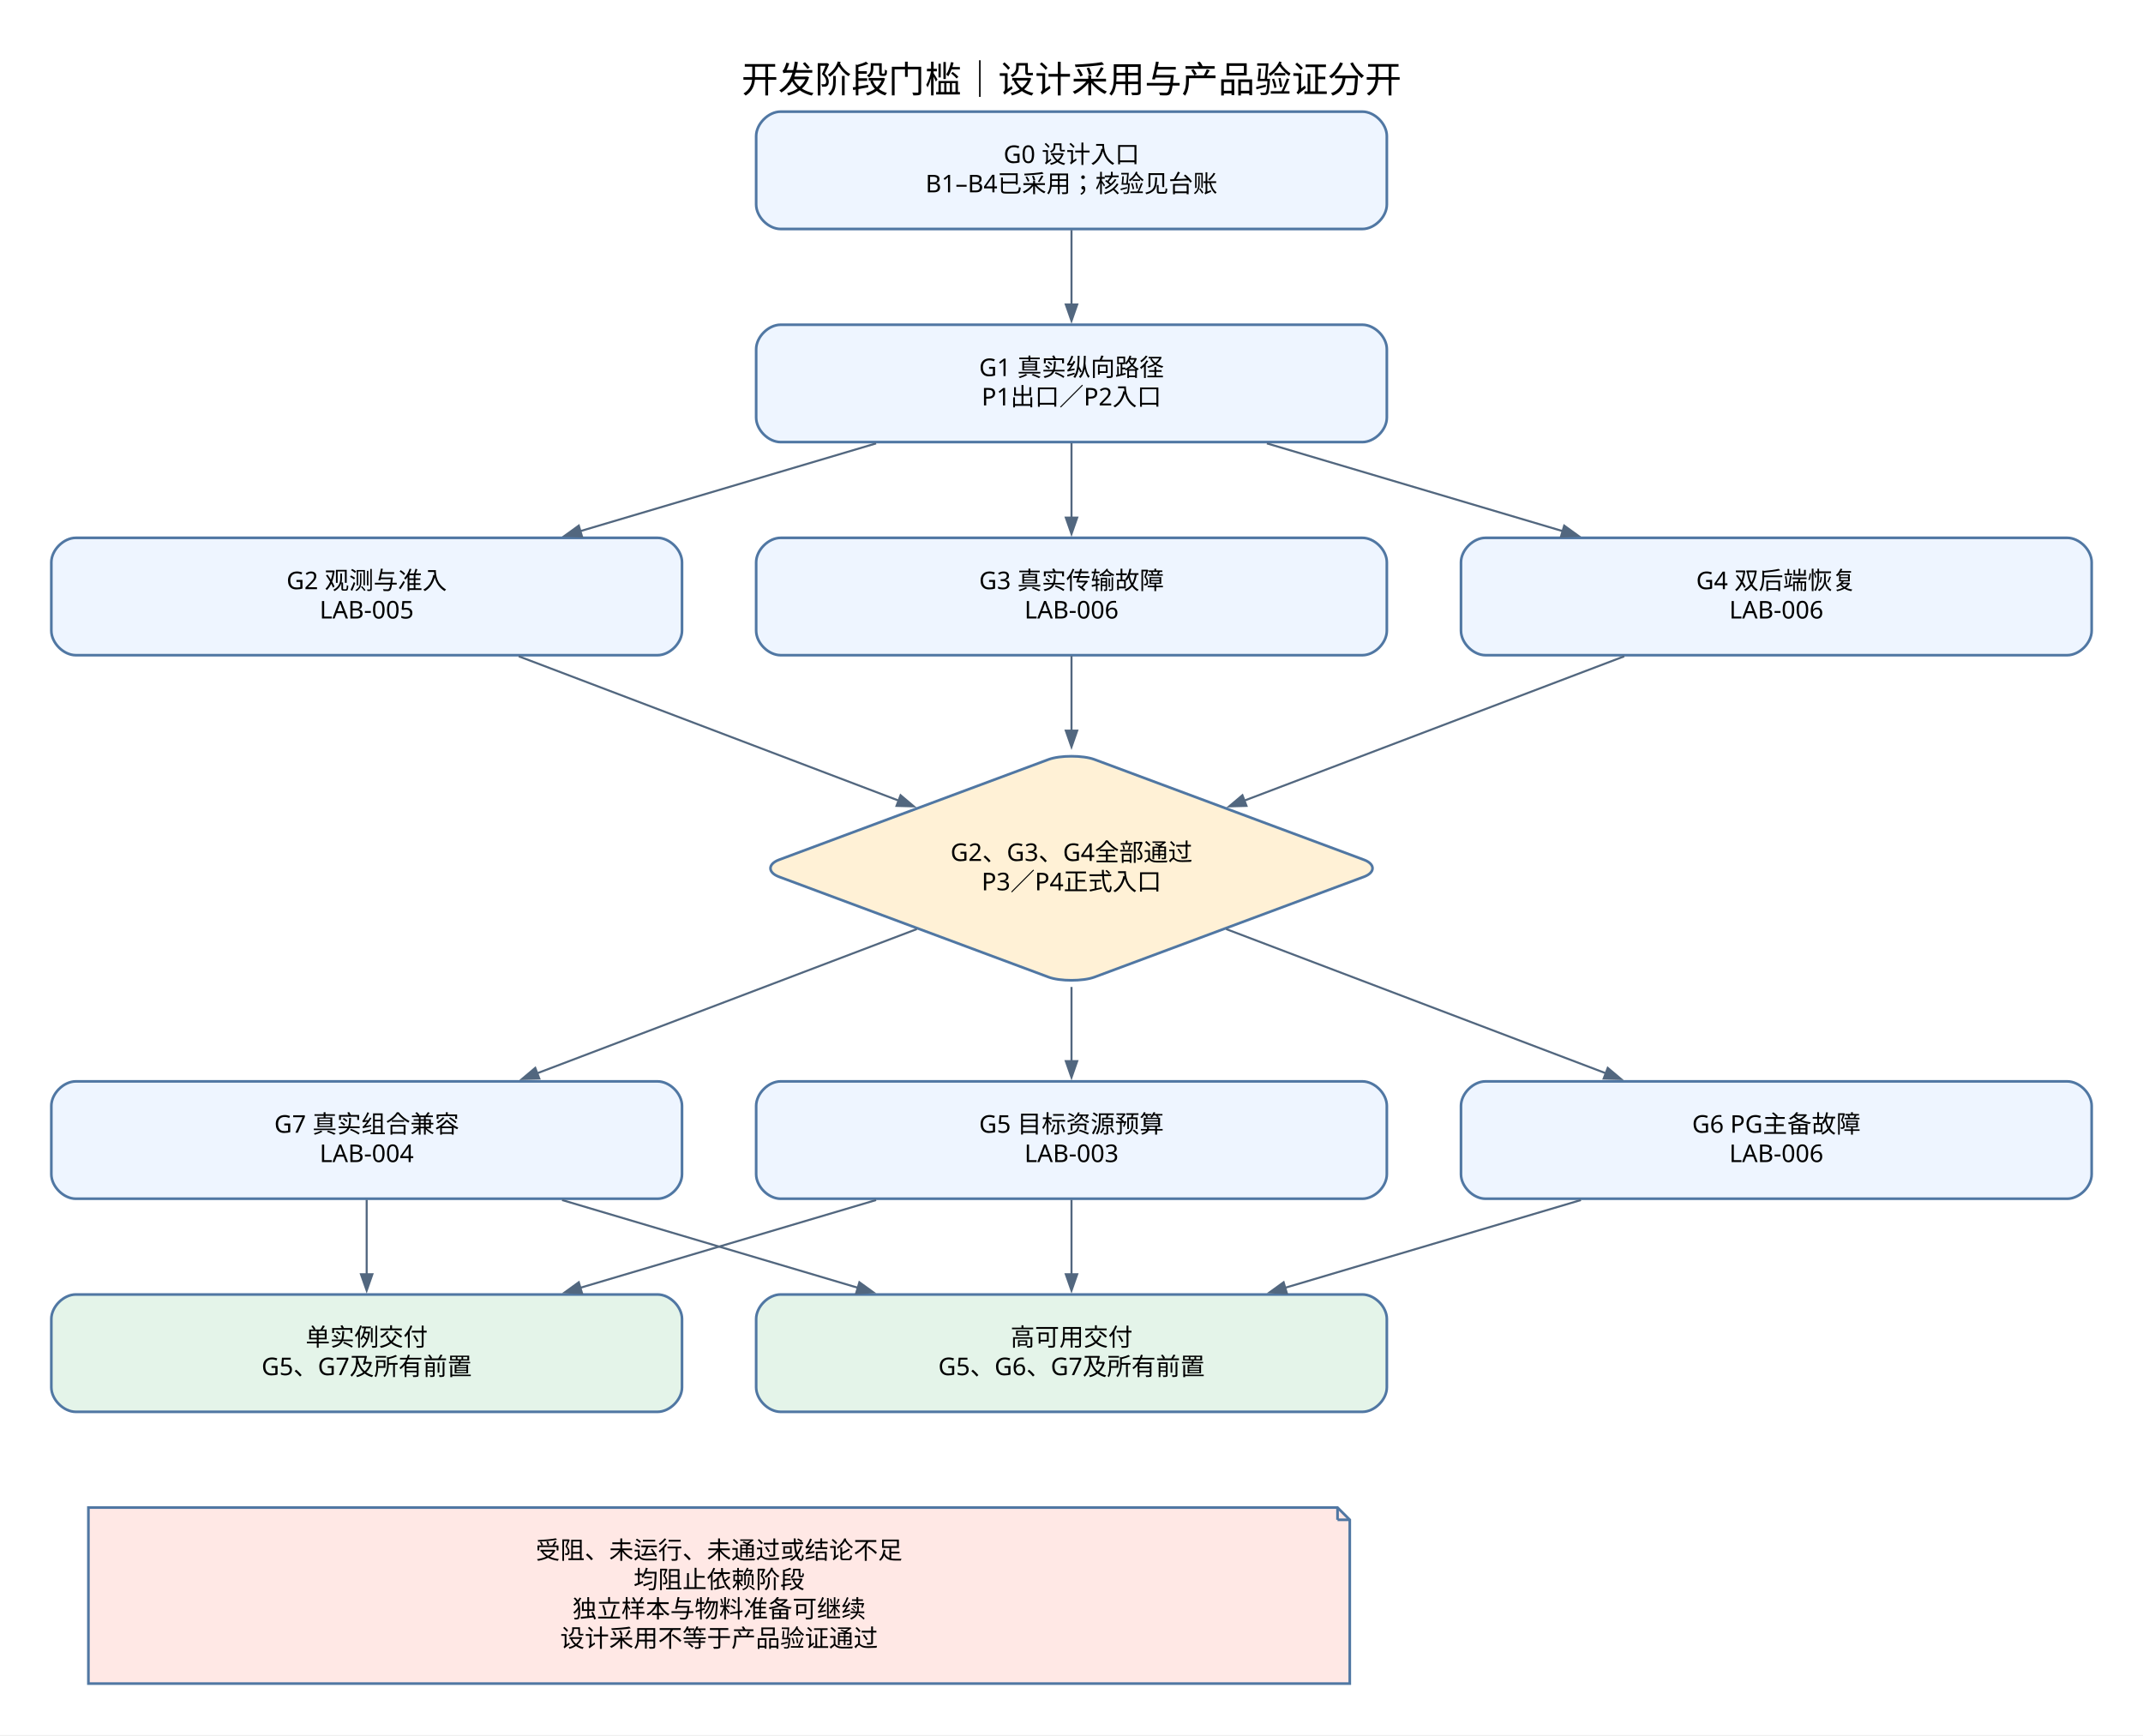
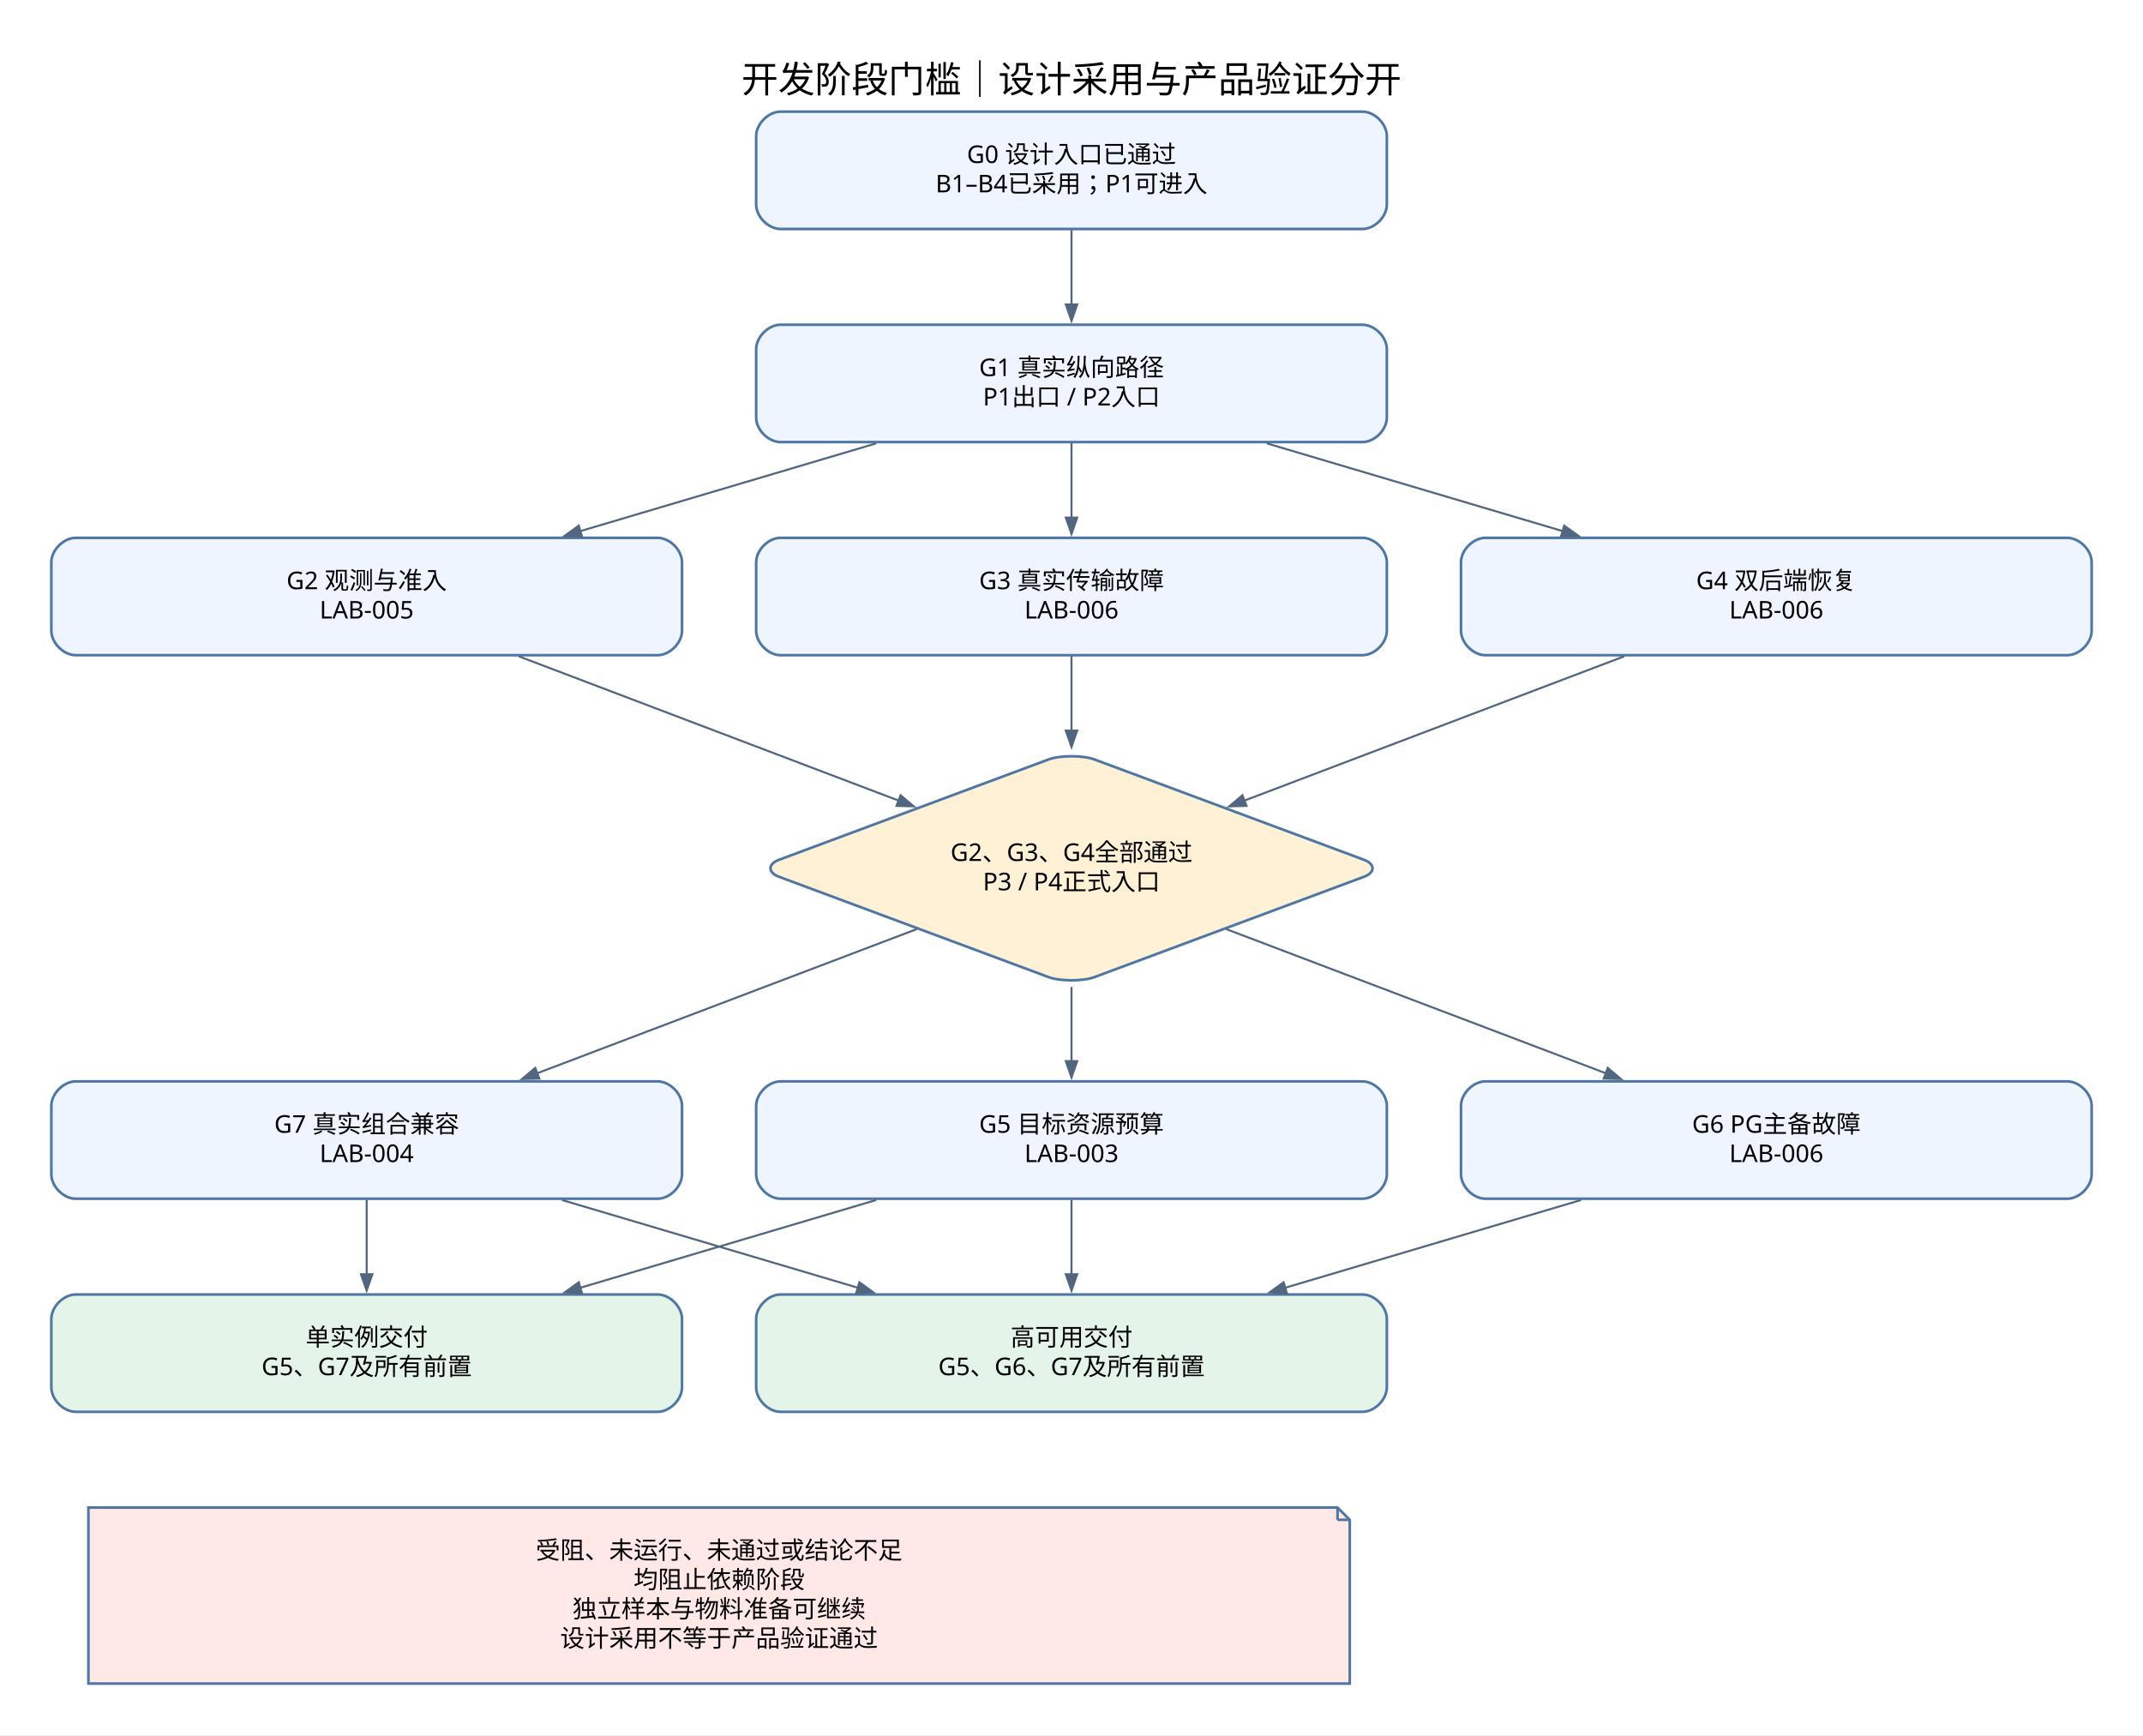
<svg xmlns="http://www.w3.org/2000/svg" width="1052pt" height="852pt" viewBox="0.00 0.00 1052.00 852.00">
  <g id="graph0" class="graph" transform="scale(1 1) rotate(0) translate(25.2 826.4)">
    <polygon fill="white" stroke="none" points="-25.2,25.2 -25.2,-826.4 1026.8,-826.4 1026.8,25.2 -25.2,25.2" />
    <text xml:space="preserve" text-anchor="middle" x="500.8" y="-781" font-family="Noto Sans SC" font-size="18.00">开发阶段门槛｜设计采用与产品验证分开</text>
    <g id="node1" class="node">
      <path fill="#eef5ff" stroke="#5077a3" stroke-width="1.3" d="M643.6,-771.6C643.6,-771.6 358,-771.6 358,-771.6 352,-771.6 346,-765.6 346,-759.6 346,-759.6 346,-726 346,-726 346,-720 352,-714 358,-714 358,-714 643.6,-714 643.6,-714 649.6,-714 655.6,-720 655.6,-726 655.6,-726 655.6,-759.6 655.6,-759.6 655.6,-765.6 649.6,-771.6 643.6,-771.6" />
-       <text xml:space="preserve" text-anchor="middle" x="500.8" y="-746.4" font-family="Noto Sans SC" font-size="12.00">G0 设计入口</text>
-       <text xml:space="preserve" text-anchor="middle" x="500.8" y="-732" font-family="Noto Sans SC" font-size="12.00">B1–B4已采用；核验见台账</text>
+       <text xml:space="preserve" text-anchor="middle" x="500.8" y="-746.4" font-family="Noto Sans SC" font-size="12.00">G0 设计入口已通过</text>
+       <text xml:space="preserve" text-anchor="middle" x="500.8" y="-732" font-family="Noto Sans SC" font-size="12.00">B1–B4已采用；P1可进入</text>
    </g>
    <g id="node2" class="node">
      <path fill="#eef5ff" stroke="#5077a3" stroke-width="1.3" d="M643.6,-667C643.6,-667 358,-667 358,-667 352,-667 346,-661 346,-655 346,-655 346,-621.4 346,-621.4 346,-615.4 352,-609.4 358,-609.4 358,-609.4 643.6,-609.4 643.6,-609.4 649.6,-609.4 655.6,-615.4 655.6,-621.4 655.6,-621.4 655.6,-655 655.6,-655 655.6,-661 649.6,-667 643.6,-667" />
      <text xml:space="preserve" text-anchor="middle" x="500.8" y="-641.8" font-family="Noto Sans SC" font-size="12.00">G1 真实纵向路径</text>
-       <text xml:space="preserve" text-anchor="middle" x="500.8" y="-627.4" font-family="Noto Sans SC" font-size="12.00">P1出口／P2入口</text>
+       <text xml:space="preserve" text-anchor="middle" x="500.8" y="-627.4" font-family="Noto Sans SC" font-size="12.00">P1出口 / P2入口</text>
    </g>
    <g id="edge1" class="edge">
      <path fill="none" stroke="#52677f" d="M500.8,-713.49C500.8,-702.17 500.8,-688.95 500.8,-676.84" />
      <polygon fill="#52677f" stroke="#52677f" points="503.6,-676.93 500.8,-668.93 498,-676.93 503.6,-676.93" />
    </g>
    <g id="node3" class="node">
      <path fill="#eef5ff" stroke="#5077a3" stroke-width="1.3" d="M297.6,-562.4C297.6,-562.4 12,-562.4 12,-562.4 6,-562.4 0,-556.4 0,-550.4 0,-550.4 0,-516.8 0,-516.8 0,-510.8 6,-504.8 12,-504.8 12,-504.8 297.6,-504.8 297.6,-504.8 303.6,-504.8 309.6,-510.8 309.6,-516.8 309.6,-516.8 309.6,-550.4 309.6,-550.4 309.6,-556.4 303.6,-562.4 297.6,-562.4" />
      <text xml:space="preserve" text-anchor="middle" x="154.8" y="-537.2" font-family="Noto Sans SC" font-size="12.00">G2 观测与准入</text>
      <text xml:space="preserve" text-anchor="middle" x="154.8" y="-522.8" font-family="Noto Sans SC" font-size="12.00">LAB-005</text>
    </g>
    <g id="edge2" class="edge">
      <path fill="none" stroke="#52677f" d="M404.88,-608.76C359.69,-595.36 305.69,-579.34 259.45,-565.63" />
      <polygon fill="#52677f" stroke="#52677f" points="260.52,-563.03 252.06,-563.44 258.93,-568.4 260.52,-563.03" />
    </g>
    <g id="node4" class="node">
      <path fill="#eef5ff" stroke="#5077a3" stroke-width="1.3" d="M643.6,-562.4C643.6,-562.4 358,-562.4 358,-562.4 352,-562.4 346,-556.4 346,-550.4 346,-550.4 346,-516.8 346,-516.8 346,-510.8 352,-504.8 358,-504.8 358,-504.8 643.6,-504.8 643.6,-504.8 649.6,-504.8 655.6,-510.8 655.6,-516.8 655.6,-516.8 655.6,-550.4 655.6,-550.4 655.6,-556.4 649.6,-562.4 643.6,-562.4" />
      <text xml:space="preserve" text-anchor="middle" x="500.8" y="-537.2" font-family="Noto Sans SC" font-size="12.00">G3 真实传输故障</text>
      <text xml:space="preserve" text-anchor="middle" x="500.8" y="-522.8" font-family="Noto Sans SC" font-size="12.00">LAB-006</text>
    </g>
    <g id="edge3" class="edge">
      <path fill="none" stroke="#52677f" d="M500.8,-608.89C500.8,-597.57 500.8,-584.35 500.8,-572.24" />
      <polygon fill="#52677f" stroke="#52677f" points="503.6,-572.33 500.8,-564.33 498,-572.33 503.6,-572.33" />
    </g>
    <g id="node5" class="node">
      <path fill="#eef5ff" stroke="#5077a3" stroke-width="1.3" d="M989.6,-562.4C989.6,-562.4 704,-562.4 704,-562.4 698,-562.4 692,-556.4 692,-550.4 692,-550.4 692,-516.8 692,-516.8 692,-510.8 698,-504.8 704,-504.8 704,-504.8 989.6,-504.8 989.6,-504.8 995.6,-504.8 1001.6,-510.8 1001.6,-516.8 1001.6,-516.8 1001.6,-550.4 1001.6,-550.4 1001.6,-556.4 995.6,-562.4 989.6,-562.4" />
      <text xml:space="preserve" text-anchor="middle" x="846.8" y="-537.2" font-family="Noto Sans SC" font-size="12.00">G4 双后端恢复</text>
      <text xml:space="preserve" text-anchor="middle" x="846.8" y="-522.8" font-family="Noto Sans SC" font-size="12.00">LAB-006</text>
    </g>
    <g id="edge4" class="edge">
      <path fill="none" stroke="#52677f" d="M596.72,-608.76C641.91,-595.36 695.91,-579.34 742.15,-565.63" />
      <polygon fill="#52677f" stroke="#52677f" points="742.67,-568.4 749.54,-563.44 741.08,-563.03 742.67,-568.4" />
    </g>
    <g id="node6" class="node">
      <path fill="#fff1d6" stroke="#5077a3" stroke-width="1.3" d="M489.55,-453.62C489.55,-453.62 357.25,-404.38 357.25,-404.38 351.62,-402.29 351.62,-398.11 357.25,-396.02 357.25,-396.02 489.55,-346.78 489.55,-346.78 495.18,-344.69 506.42,-344.69 512.05,-346.78 512.05,-346.78 644.35,-396.02 644.35,-396.02 649.98,-398.11 649.98,-402.29 644.35,-404.38 644.35,-404.38 512.05,-453.62 512.05,-453.62 506.42,-455.71 495.18,-455.71 489.55,-453.62" />
      <text xml:space="preserve" text-anchor="middle" x="500.8" y="-403.8" font-family="Noto Sans SC" font-size="12.00">G2、G3、G4全部通过</text>
-       <text xml:space="preserve" text-anchor="middle" x="500.8" y="-389.4" font-family="Noto Sans SC" font-size="12.00">P3／P4正式入口</text>
+       <text xml:space="preserve" text-anchor="middle" x="500.8" y="-389.4" font-family="Noto Sans SC" font-size="12.00">P3 / P4正式入口</text>
    </g>
    <g id="edge5" class="edge">
      <path fill="none" stroke="#52677f" d="M229.45,-504.25C284.34,-483.4 359.02,-455.04 416.14,-433.35" />
      <polygon fill="#52677f" stroke="#52677f" points="416.89,-436.06 423.37,-430.6 414.9,-430.83 416.89,-436.06" />
    </g>
    <g id="edge6" class="edge">
      <path fill="none" stroke="#52677f" d="M500.8,-504.41C500.8,-493.55 500.8,-480.63 500.8,-467.67" />
      <polygon fill="#52677f" stroke="#52677f" points="503.6,-467.77 500.8,-459.77 498,-467.77 503.6,-467.77" />
    </g>
    <g id="edge7" class="edge">
      <path fill="none" stroke="#52677f" d="M772.15,-504.25C717.26,-483.4 642.58,-455.04 585.46,-433.35" />
      <polygon fill="#52677f" stroke="#52677f" points="586.7,-430.83 578.23,-430.6 584.71,-436.06 586.7,-430.83" />
    </g>
    <g id="node7" class="node">
      <path fill="#eef5ff" stroke="#5077a3" stroke-width="1.3" d="M643.6,-295.6C643.6,-295.6 358,-295.6 358,-295.6 352,-295.6 346,-289.6 346,-283.6 346,-283.6 346,-250 346,-250 346,-244 352,-238 358,-238 358,-238 643.6,-238 643.6,-238 649.6,-238 655.6,-244 655.6,-250 655.6,-250 655.6,-283.6 655.6,-283.6 655.6,-289.6 649.6,-295.6 643.6,-295.6" />
      <text xml:space="preserve" text-anchor="middle" x="500.8" y="-270.4" font-family="Noto Sans SC" font-size="12.00">G5 目标资源预算</text>
      <text xml:space="preserve" text-anchor="middle" x="500.8" y="-256" font-family="Noto Sans SC" font-size="12.00">LAB-003</text>
    </g>
    <g id="edge8" class="edge">
      <path fill="none" stroke="#52677f" d="M500.8,-341.95C500.8,-329.52 500.8,-316.68 500.8,-305.26" />
      <polygon fill="#52677f" stroke="#52677f" points="503.6,-305.54 500.8,-297.54 498,-305.54 503.6,-305.54" />
    </g>
    <g id="node8" class="node">
      <path fill="#eef5ff" stroke="#5077a3" stroke-width="1.3" d="M989.6,-295.6C989.6,-295.6 704,-295.6 704,-295.6 698,-295.6 692,-289.6 692,-283.6 692,-283.6 692,-250 692,-250 692,-244 698,-238 704,-238 704,-238 989.6,-238 989.6,-238 995.6,-238 1001.6,-244 1001.6,-250 1001.6,-250 1001.6,-283.6 1001.6,-283.6 1001.6,-289.6 995.6,-295.6 989.6,-295.6" />
      <text xml:space="preserve" text-anchor="middle" x="846.8" y="-270.4" font-family="Noto Sans SC" font-size="12.00">G6 PG主备故障</text>
      <text xml:space="preserve" text-anchor="middle" x="846.8" y="-256" font-family="Noto Sans SC" font-size="12.00">LAB-006</text>
    </g>
    <g id="edge9" class="edge">
      <path fill="none" stroke="#52677f" d="M576.73,-370.36C631.89,-349.42 706.51,-321.08 763.33,-299.5" />
      <polygon fill="#52677f" stroke="#52677f" points="764.04,-302.23 770.52,-296.77 762.05,-296.99 764.04,-302.23" />
    </g>
    <g id="node9" class="node">
      <path fill="#eef5ff" stroke="#5077a3" stroke-width="1.3" d="M297.6,-295.6C297.6,-295.6 12,-295.6 12,-295.6 6,-295.6 0,-289.6 0,-283.6 0,-283.6 0,-250 0,-250 0,-244 6,-238 12,-238 12,-238 297.6,-238 297.6,-238 303.6,-238 309.6,-244 309.6,-250 309.6,-250 309.6,-283.6 309.6,-283.6 309.6,-289.6 303.6,-295.6 297.6,-295.6" />
      <text xml:space="preserve" text-anchor="middle" x="154.8" y="-270.4" font-family="Noto Sans SC" font-size="12.00">G7 真实组合兼容</text>
      <text xml:space="preserve" text-anchor="middle" x="154.8" y="-256" font-family="Noto Sans SC" font-size="12.00">LAB-004</text>
    </g>
    <g id="edge10" class="edge">
      <path fill="none" stroke="#52677f" d="M424.87,-370.36C369.71,-349.42 295.09,-321.08 238.27,-299.5" />
      <polygon fill="#52677f" stroke="#52677f" points="239.55,-296.99 231.08,-296.77 237.56,-302.23 239.55,-296.99" />
    </g>
    <g id="node10" class="node">
      <path fill="#e4f4e9" stroke="#5077a3" stroke-width="1.3" d="M297.6,-191C297.6,-191 12,-191 12,-191 6,-191 0,-185 0,-179 0,-179 0,-145.4 0,-145.4 0,-139.4 6,-133.4 12,-133.4 12,-133.4 297.6,-133.4 297.6,-133.4 303.6,-133.4 309.6,-139.4 309.6,-145.4 309.6,-145.4 309.6,-179 309.6,-179 309.6,-185 303.6,-191 297.6,-191" />
      <text xml:space="preserve" text-anchor="middle" x="154.8" y="-165.8" font-family="Noto Sans SC" font-size="12.00">单实例交付</text>
      <text xml:space="preserve" text-anchor="middle" x="154.8" y="-151.4" font-family="Noto Sans SC" font-size="12.00">G5、G7及所有前置</text>
    </g>
    <g id="edge11" class="edge">
      <path fill="none" stroke="#52677f" d="M404.88,-237.36C359.69,-223.96 305.69,-207.94 259.45,-194.23" />
      <polygon fill="#52677f" stroke="#52677f" points="260.52,-191.63 252.06,-192.04 258.93,-197 260.52,-191.63" />
    </g>
    <g id="node11" class="node">
      <path fill="#e4f4e9" stroke="#5077a3" stroke-width="1.3" d="M643.6,-191C643.6,-191 358,-191 358,-191 352,-191 346,-185 346,-179 346,-179 346,-145.4 346,-145.4 346,-139.4 352,-133.4 358,-133.4 358,-133.4 643.6,-133.4 643.6,-133.4 649.6,-133.4 655.6,-139.4 655.6,-145.4 655.6,-145.4 655.6,-179 655.6,-179 655.6,-185 649.6,-191 643.6,-191" />
      <text xml:space="preserve" text-anchor="middle" x="500.8" y="-165.8" font-family="Noto Sans SC" font-size="12.00">高可用交付</text>
      <text xml:space="preserve" text-anchor="middle" x="500.8" y="-151.4" font-family="Noto Sans SC" font-size="12.00">G5、G6、G7及所有前置</text>
    </g>
    <g id="edge13" class="edge">
      <path fill="none" stroke="#52677f" d="M500.8,-237.49C500.8,-226.17 500.8,-212.95 500.8,-200.84" />
      <polygon fill="#52677f" stroke="#52677f" points="503.6,-200.93 500.8,-192.93 498,-200.93 503.6,-200.93" />
    </g>
    <g id="edge14" class="edge">
      <path fill="none" stroke="#52677f" d="M750.88,-237.36C705.69,-223.96 651.69,-207.94 605.45,-194.23" />
      <polygon fill="#52677f" stroke="#52677f" points="606.52,-191.63 598.06,-192.04 604.93,-197 606.52,-191.63" />
    </g>
    <g id="edge12" class="edge">
      <path fill="none" stroke="#52677f" d="M154.8,-237.49C154.8,-226.17 154.8,-212.95 154.8,-200.84" />
      <polygon fill="#52677f" stroke="#52677f" points="157.6,-200.93 154.8,-192.93 152,-200.93 157.6,-200.93" />
    </g>
    <g id="edge15" class="edge">
      <path fill="none" stroke="#52677f" d="M250.72,-237.36C295.91,-223.96 349.91,-207.94 396.15,-194.23" />
      <polygon fill="#52677f" stroke="#52677f" points="396.67,-197 403.54,-192.04 395.08,-191.63 396.67,-197" />
    </g>
    <g id="node12" class="node">
      <polygon fill="#ffe8e5" stroke="#5077a3" stroke-width="1.3" points="631.4,-86.4 18.2,-86.4 18.2,0 637.4,0 637.4,-80.4 631.4,-86.4" />
      <polyline fill="none" stroke="#5077a3" stroke-width="1.3" points="631.4,-86.4 631.4,-80.4" />
      <polyline fill="none" stroke="#5077a3" stroke-width="1.3" points="637.4,-80.4 631.4,-80.4" />
      <text xml:space="preserve" text-anchor="middle" x="327.8" y="-61.2" font-family="Noto Sans SC" font-size="12.00">受阻、未运行、未通过或结论不足</text>
      <text xml:space="preserve" text-anchor="middle" x="327.8" y="-46.8" font-family="Noto Sans SC" font-size="12.00">均阻止依赖阶段</text>
      <text xml:space="preserve" text-anchor="middle" x="327.8" y="-32.4" font-family="Noto Sans SC" font-size="12.00">独立样本与物料准备可继续</text>
      <text xml:space="preserve" text-anchor="middle" x="327.8" y="-18" font-family="Noto Sans SC" font-size="12.00">设计采用不等于产品验证通过</text>
    </g>
  </g>
</svg>
